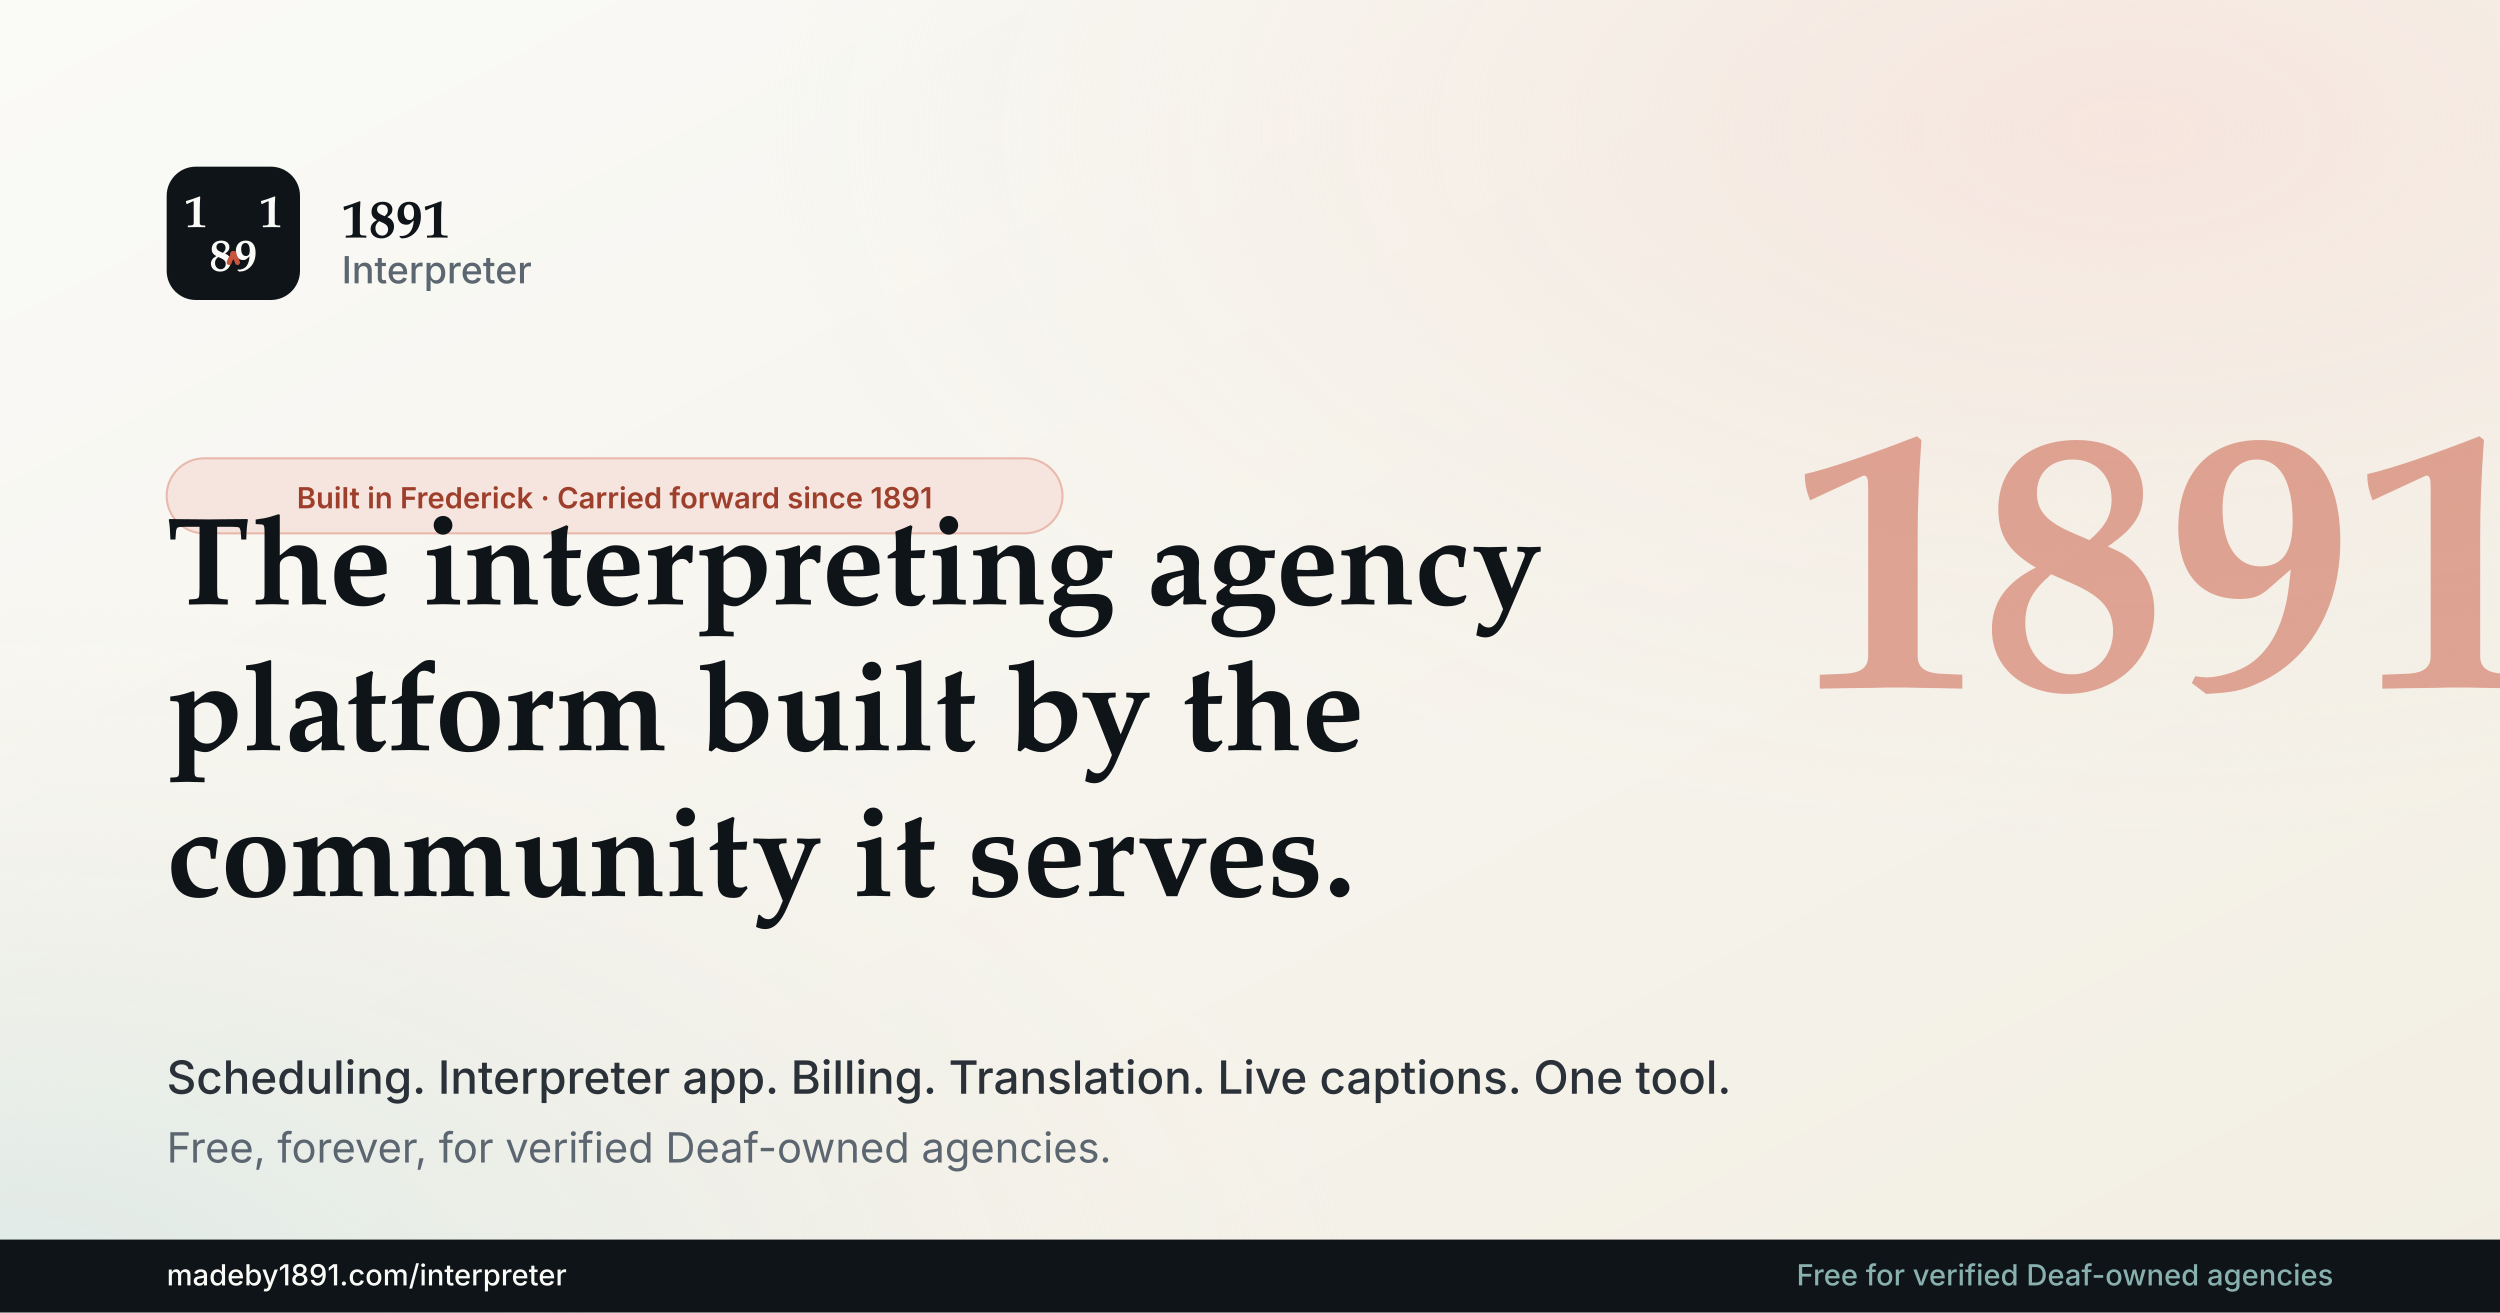
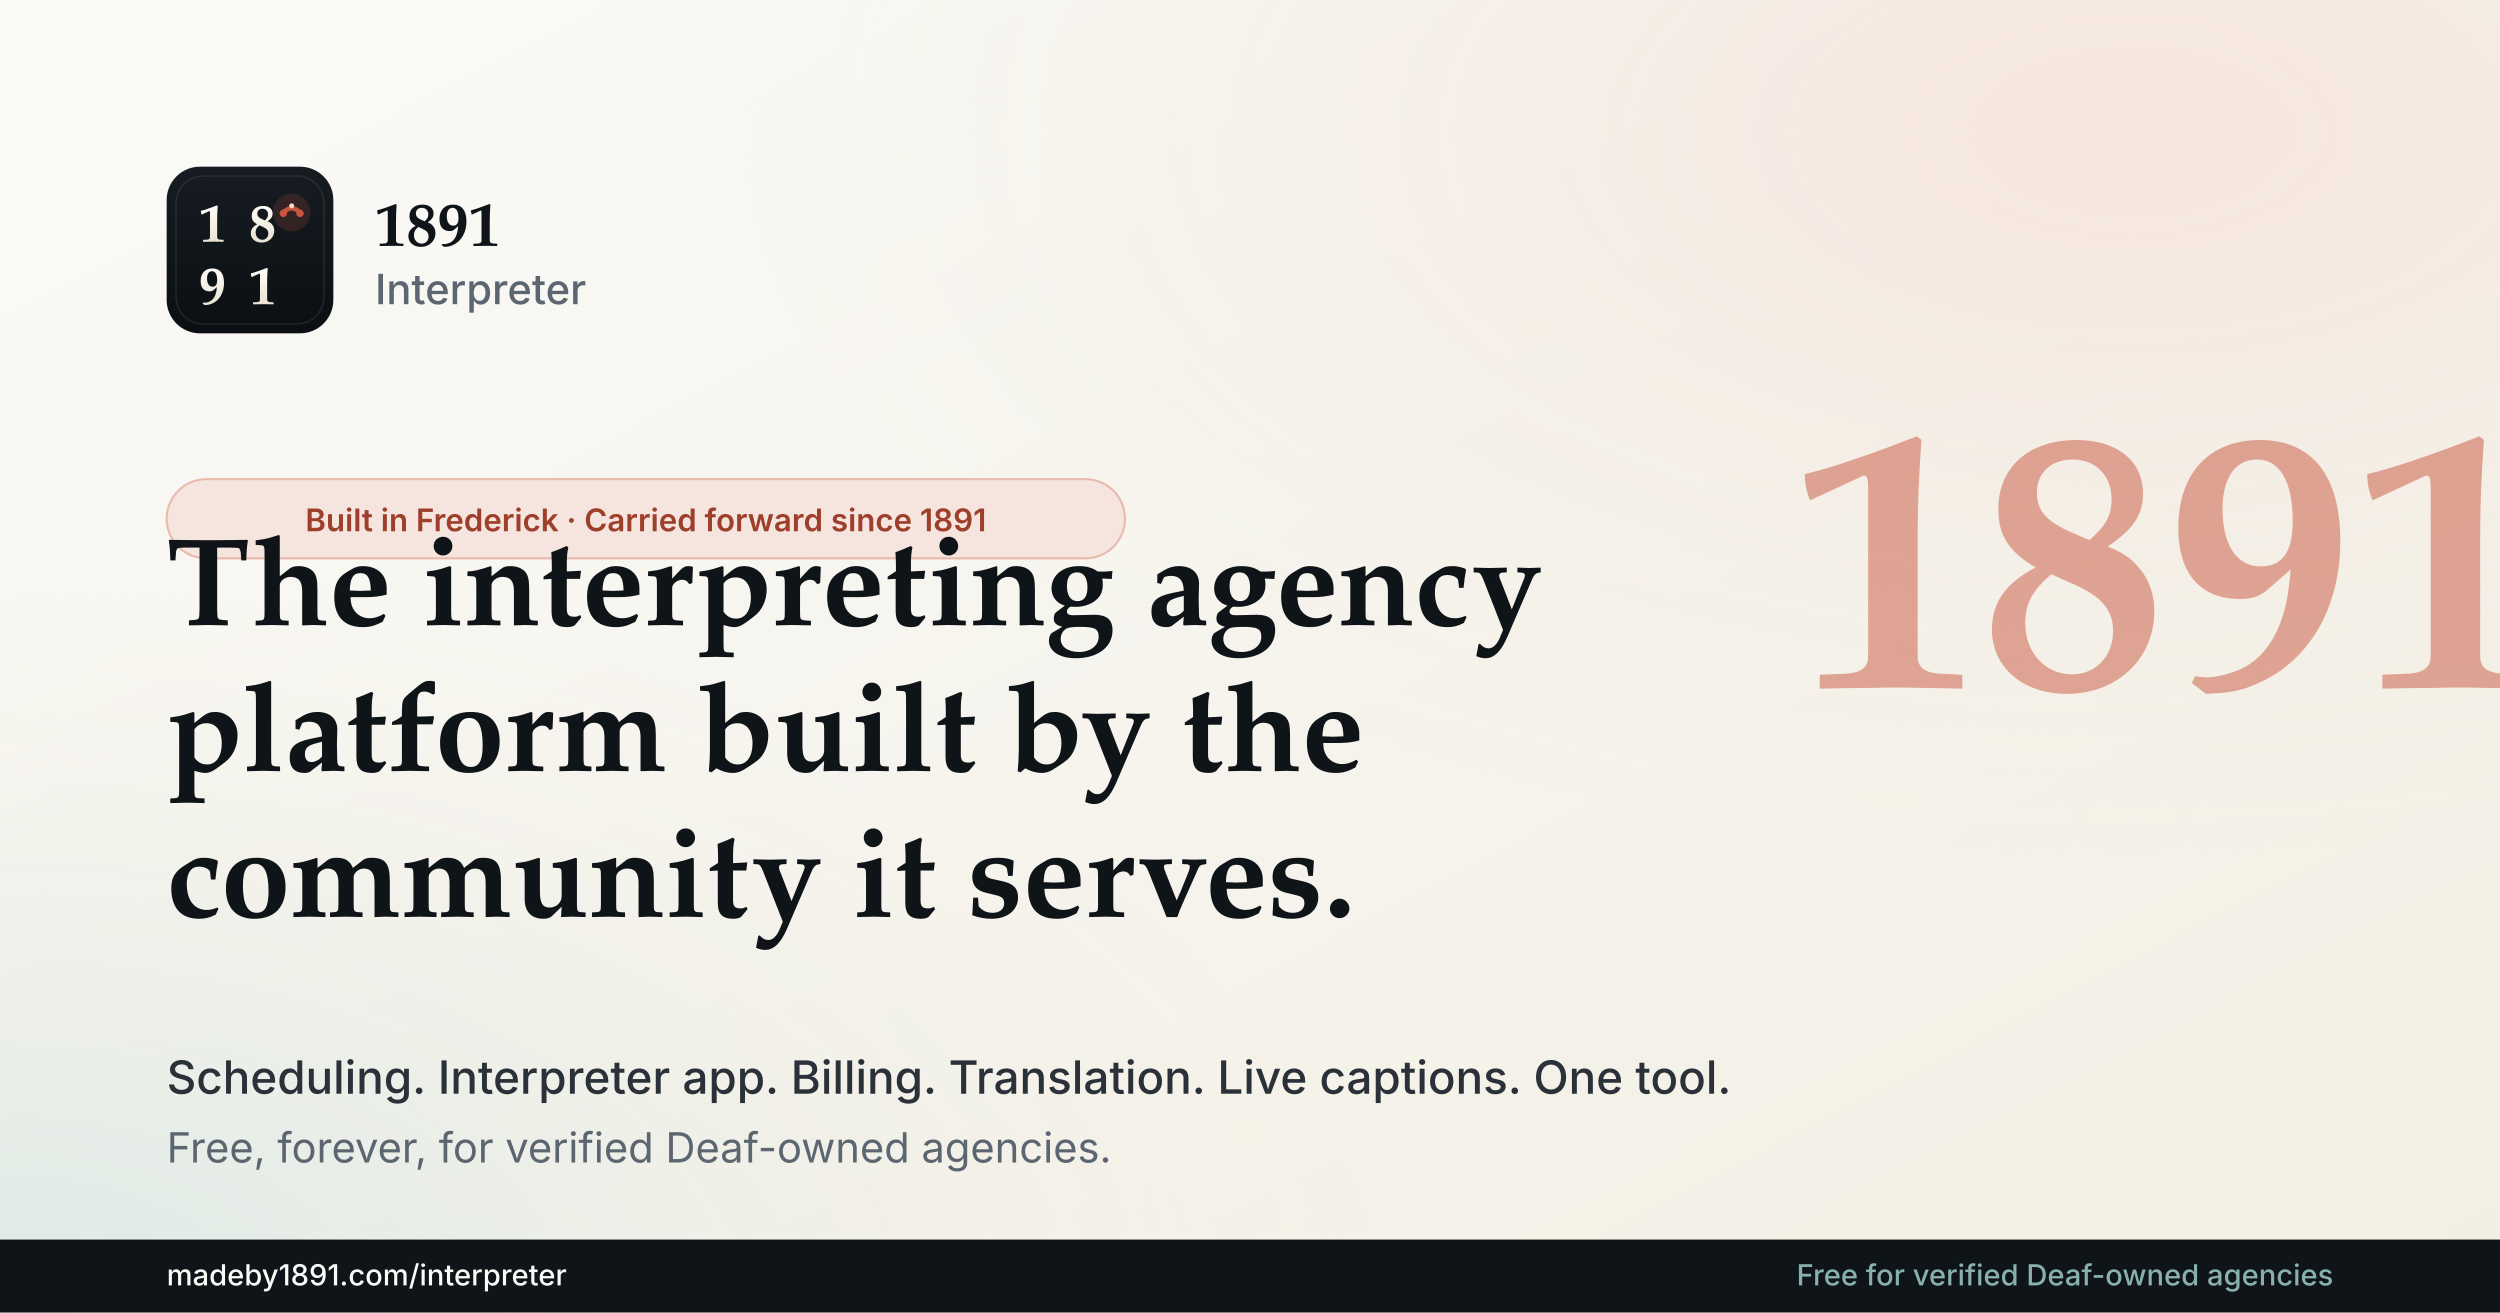
<svg xmlns="http://www.w3.org/2000/svg" viewBox="0 0 1200 630" role="img" aria-label="1891 Interpreter — The interpreting agency platform built by the community it serves.">
  <defs>
-     <linearGradient id="bg" x1="0" y1="0" x2="1" y2="1">
+     <linearGradient id="og-bg" x1="0" y1="0" x2="1" y2="1">
      <stop offset="0" stop-color="#FAFAF7" />
      <stop offset="1" stop-color="#F2EEE3" />
    </linearGradient>
-     <radialGradient id="bloom" cx="0.85" cy="0.1" r="0.55">
+     <radialGradient id="og-bloom" cx="0.85" cy="0.1" r="0.55">
      <stop offset="0" stop-color="#F6E5DE" />
      <stop offset="1" stop-color="#F2EEE3" stop-opacity="0" />
    </radialGradient>
-     <radialGradient id="river" cx="0" cy="1" r="0.55">
+     <radialGradient id="og-river" cx="0" cy="1" r="0.55">
      <stop offset="0" stop-color="#DCE9E7" />
      <stop offset="1" stop-color="#F2EEE3" stop-opacity="0" />
    </radialGradient>
+     <linearGradient id="og-plate" x1="0" y1="0" x2="0" y2="1">
+       <stop offset="0" stop-color="#161C22" />
+       <stop offset="1" stop-color="#0B0F13" />
+     </linearGradient>
+     <linearGradient id="og-glyph" x1="0" y1="0" x2="0" y2="1">
+       <stop offset="0" stop-color="#FFFDF6" />
+       <stop offset="1" stop-color="#E9E3D3" />
+     </linearGradient>
  </defs>
-   <rect width="1200" height="630" fill="url(#bg)" />
-   <rect width="1200" height="630" fill="url(#bloom)" />
-   <rect width="1200" height="630" fill="url(#river)" />
+   <rect width="1200" height="630" fill="url(#og-bg)" />
+   <rect width="1200" height="630" fill="url(#og-bloom)" />
+   <rect width="1200" height="630" fill="url(#og-river)" />
  <g transform="translate(80,80)">
-     <rect width="64" height="64" rx="14" fill="#0F1419" />
-     <g fill="#FAFAF7" font-family="Iowan Old Style, Palatino Linotype, Palatino, Georgia, serif" font-weight="700" font-size="22" text-anchor="middle">
-       <text x="14" y="29">1</text>
-       <text x="50" y="29">1</text>
-       <text x="26" y="50">8</text>
-       <text x="38" y="50">9</text>
+     <rect width="80" height="80" rx="16" fill="url(#og-plate)" />
+     <rect x="4.5" y="4.5" width="71" height="71" rx="13" fill="none" stroke="#FAFAF7" stroke-opacity="0.08" stroke-width="0.8" />
+     <g fill="url(#og-glyph)" font-family="Iowan Old Style, Palatino Linotype, Palatino, Georgia, serif" font-weight="700" text-anchor="middle">
+       <text x="22" y="36" font-size="26">1</text>
+       <text x="46" y="36" font-size="26">8</text>
+       <text x="22" y="66" font-size="26">9</text>
+       <text x="46" y="66" font-size="26">1</text>
    </g>
-     <path d="M30,46 Q32,40 34,46" stroke="#C8553D" stroke-width="2.4" fill="none" stroke-linecap="round" />
-     <circle cx="32" cy="42" r="1.6" fill="#C8553D" />
-     <text x="84" y="34" font-family="Iowan Old Style, Palatino Linotype, Palatino, Georgia, serif" font-weight="700" font-size="26" fill="#0F1419">1891</text>
-     <text x="84" y="56" font-family="system-ui, -apple-system, sans-serif" font-weight="500" font-size="18" fill="#5C6670">Interpreter</text>
+     <g transform="translate(60,22)">
+       <circle r="9" fill="#C8553D" fill-opacity="0.18" />
+       <path d="M-4 0 Q0 -4 4 0" stroke="#C8553D" stroke-width="2.2" fill="none" stroke-linecap="round" />
+       <circle cx="-4" cy="0.4" r="1.8" fill="#C8553D" />
+       <circle cx="4" cy="0.4" r="1.8" fill="#C8553D" />
+       <circle cx="0" cy="-3.2" r="1.2" fill="#FFD8C7" />
+     </g>
+     <text x="100" y="38" font-family="Iowan Old Style, Palatino Linotype, Palatino, Georgia, serif" font-weight="700" font-size="30" fill="#0F1419">1891</text>
+     <text x="100" y="66" font-family="system-ui, -apple-system, sans-serif" font-weight="500" font-size="20" fill="#5C6670">Interpreter</text>
  </g>
-   <g transform="translate(80,220)">
-     <rect width="430" height="36" rx="18" fill="#F6E5DE" stroke="#E8B9AC" />
-     <text x="215" y="24" font-family="system-ui, -apple-system, sans-serif" font-weight="600" font-size="14" fill="#9E3F2C" text-anchor="middle">Built in Frederick · Carried forward since 1891</text>
+   <g transform="translate(80,230)">
+     <rect width="460" height="38" rx="19" fill="#F6E5DE" stroke="#E8B9AC" />
+     <text x="230" y="25" font-family="system-ui, -apple-system, sans-serif" font-weight="600" font-size="15" fill="#9E3F2C" text-anchor="middle">Built in Frederick · Carried forward since 1891</text>
  </g>
-   <g transform="translate(80,290)" font-family="Iowan Old Style, Palatino Linotype, Palatino, Georgia, serif" fill="#0F1419">
+   <g transform="translate(80,300)" font-family="Iowan Old Style, Palatino Linotype, Palatino, Georgia, serif" fill="#0F1419">
    <text x="0" y="0" font-size="60" font-weight="700">The interpreting agency</text>
    <text x="0" y="70" font-size="60" font-weight="700">platform built by the</text>
    <text x="0" y="140" font-size="60" font-weight="700">community it serves.</text>
  </g>
  <text x="80" y="525" font-family="system-ui, -apple-system, sans-serif" font-size="22" fill="#2A3138" font-weight="500">
    Scheduling. Interpreter app. Billing. Translation. Live captions. One tool.
  </text>
  <text x="80" y="558" font-family="system-ui, -apple-system, sans-serif" font-size="20" fill="#5C6670">
    Free, forever, for verified Deaf-owned agencies.
  </text>
  <g transform="translate(940,210)" opacity="0.5">
    <text font-family="Iowan Old Style, Palatino Linotype, Palatino, Georgia, serif" font-weight="700" font-size="180" fill="#C8553D" text-anchor="middle" x="100" y="120">1891</text>
  </g>
  <g transform="translate(0,595)">
    <rect width="1200" height="35" fill="#0F1419" />
    <text x="80" y="22" font-family="system-ui, -apple-system, sans-serif" font-size="14" fill="#FAFAF7" font-weight="500">madeby1891.com/interpreter</text>
    <text x="1120" y="22" font-family="system-ui, -apple-system, sans-serif" font-size="14" fill="#88B0AE" font-weight="500" text-anchor="end">Free for verified Deaf-owned agencies</text>
  </g>
</svg>
